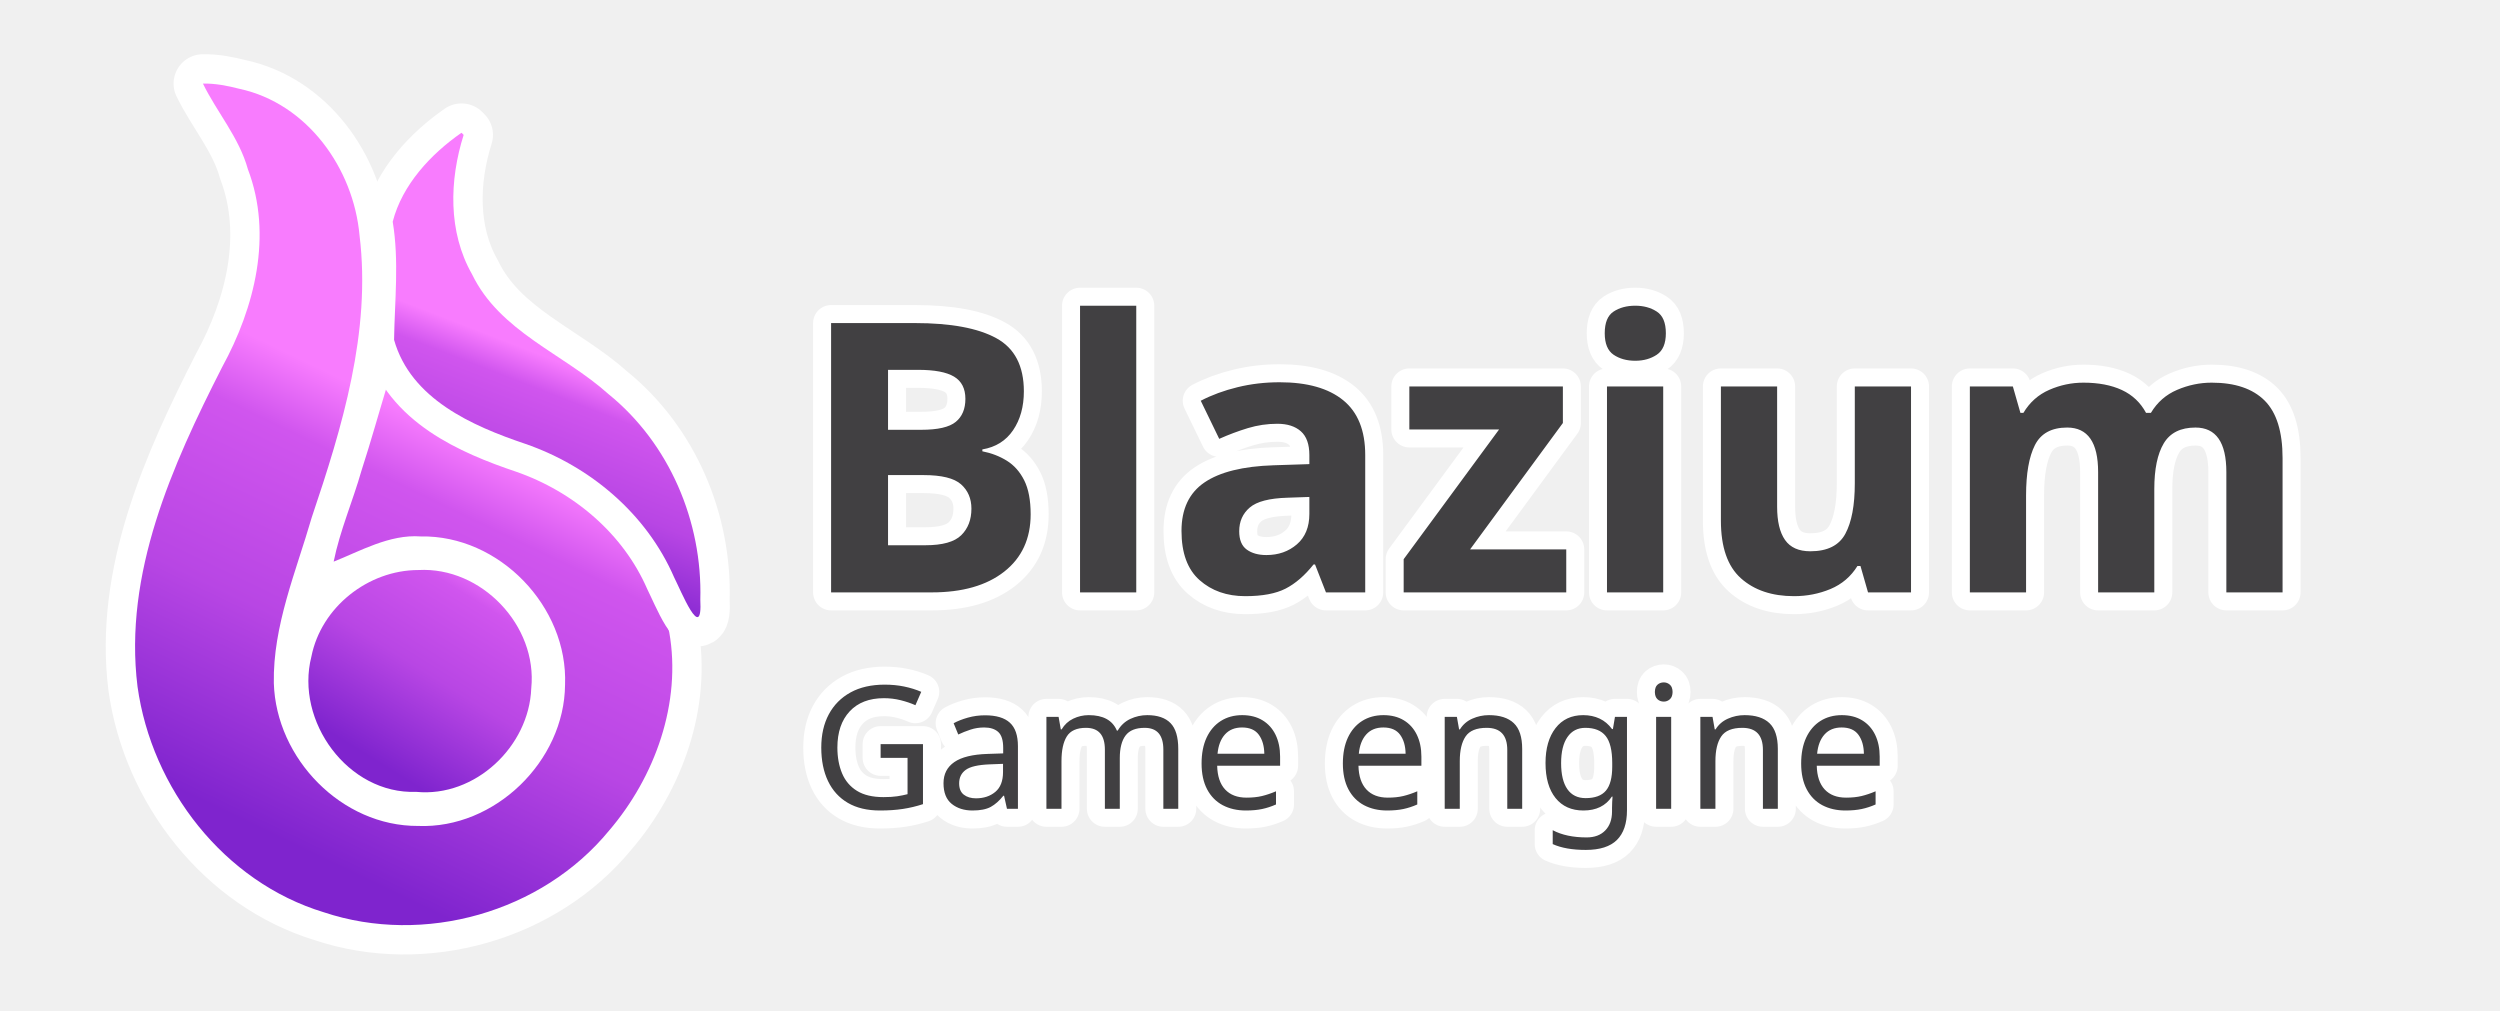
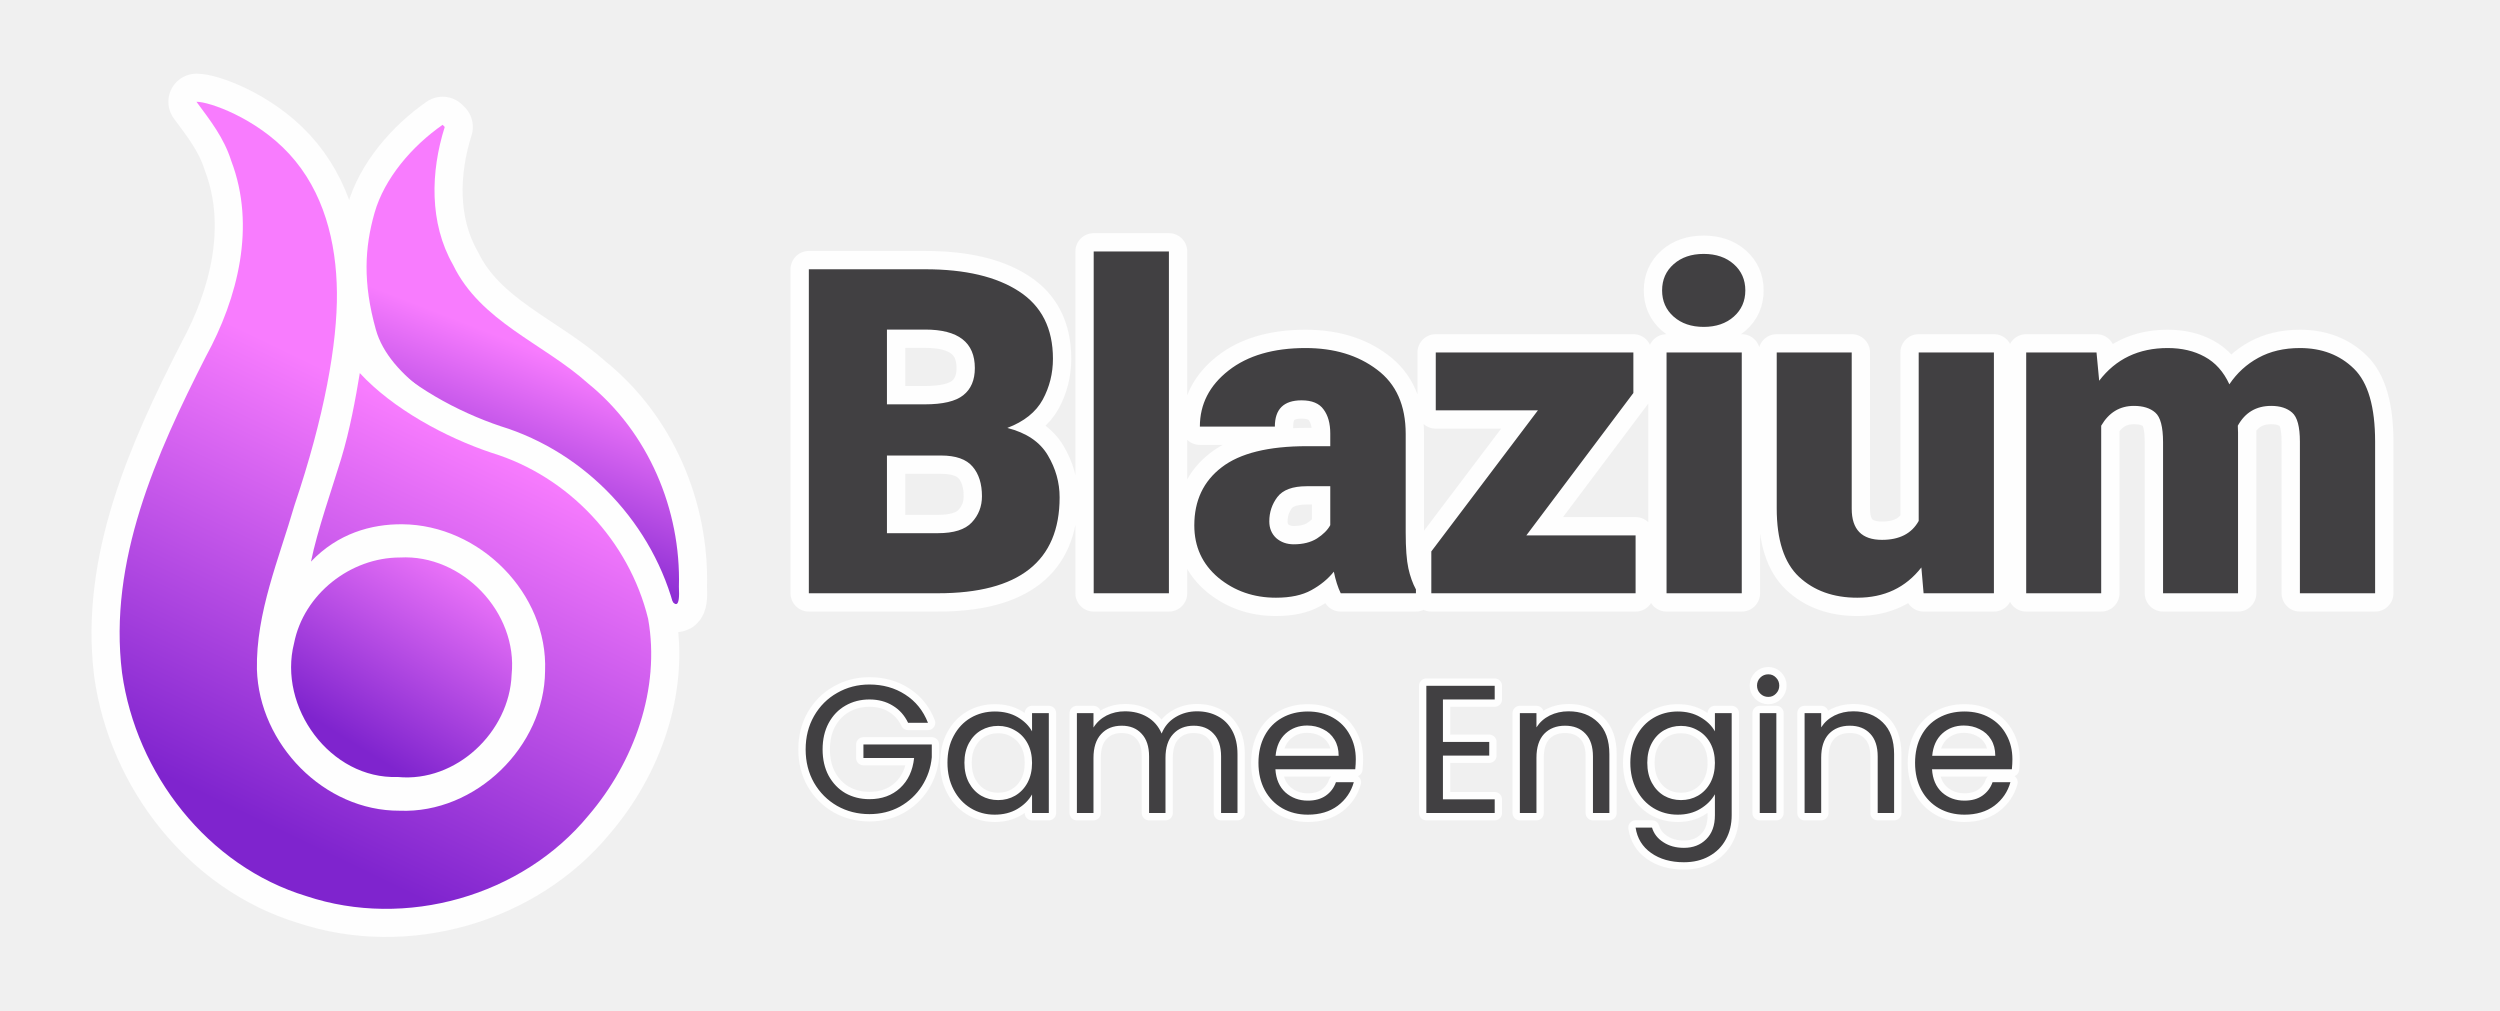
- <svg xmlns="http://www.w3.org/2000/svg" xmlns:xlink="http://www.w3.org/1999/xlink" width="1024" height="414">
+ <svg xmlns="http://www.w3.org/2000/svg" xmlns:xlink="http://www.w3.org/1999/xlink" xml:space="preserve" width="1024" height="414">
  <defs>
-     <linearGradient id="c">
+     <linearGradient id="a">
      <stop offset=".045" stop-color="#7f24ce" />
-       <stop offset=".468" stop-color="#b846e4" />
-       <stop offset=".825" stop-color="#d055ee" />
      <stop offset="1" stop-color="#f87cfe" />
    </linearGradient>
-     <linearGradient id="b">
-       <stop offset=".045" stop-color="#7f24ce" />
-       <stop offset=".478" stop-color="#b846e4" />
-       <stop offset=".848" stop-color="#d055ee" />
-       <stop offset="1" stop-color="#f87cfe" />
-     </linearGradient>
-     <linearGradient id="a">
-       <stop offset=".045" stop-color="#7f24ce" />
-       <stop offset=".468" stop-color="#b846e4" />
-       <stop offset=".848" stop-color="#d055ee" />
-       <stop offset="1" stop-color="#f87cfe" />
-     </linearGradient>
-     <linearGradient xlink:href="#a" id="g" x1="635.831" x2="721.822" y1="589.778" y2="368.408" gradientTransform="translate(-23.58 17.032)scale(.3755)" gradientUnits="userSpaceOnUse" />
-     <linearGradient xlink:href="#b" id="f" x1="269.585" x2="488.27" y1="847.204" y2="393.079" gradientTransform="translate(-23.58 17.032)scale(.3755)" gradientUnits="userSpaceOnUse" />
-     <linearGradient xlink:href="#c" id="d" x1="496.519" x2="635.831" y1="813.477" y2="589.778" gradientTransform="translate(-23.58 17.032)scale(.3755)" gradientUnits="userSpaceOnUse" />
+     <linearGradient xlink:href="#a" id="d" x1="269.585" x2="488.27" y1="847.204" y2="393.079" gradientTransform="translate(-29.076 14.177)scale(.37155)" gradientUnits="userSpaceOnUse" />
+     <linearGradient xlink:href="#a" id="c" x1="496.519" x2="635.831" y1="813.477" y2="589.778" gradientTransform="translate(-29.076 14.177)scale(.37155)" gradientUnits="userSpaceOnUse" />
+     <linearGradient xlink:href="#a" id="b" x1="635.831" x2="721.822" y1="589.778" y2="368.408" gradientTransform="translate(-29.076 14.177)scale(.37155)" gradientUnits="userSpaceOnUse" />
  </defs>
-   <path fill="url(#d)" stroke="#fff" stroke-linecap="round" stroke-linejoin="round" stroke-width="24.032" d="m 171.383,233.485 c 25.804,-1.42 48.862,22.764 46.218,48.475 -0.887,23.806 -23.009,44.734 -47.117,42.387 -28.001,1.028 -49.673,-29.016 -42.942,-55.389 4,-20.293 23.305,-35.468 43.84,-35.474 z" paint-order="markers stroke fill" style="mix-blend-mode:normal" />
-   <path fill="url(#f)" stroke="#fff" stroke-linecap="round" stroke-linejoin="round" stroke-width="24.032" d="m 83.117,34.229 c 5.64,11.591 14.848,22.131 18.413,35.067 10.281,26.95 2.82,56.663 -10.558,81.098 -20.491,40.237 -40.378,84.604 -34.646,130.82 5.79,41.75 35.465,80.06 76.31,92.455 41,13.686 89.303,0.054 116.792,-33.404 18.862,-21.989 29.846,-52.452 24.677,-81.403 -7.864,-32.19 -32.948,-58.979 -64.674,-68.674 -19.224,-6.423 -38.176,-16.029 -50.849,-32.3 -3.153,10.351 -6.735,23.249 -10.496,34.802 -3.55,12.511 -8.861,24.653 -11.42,37.359 10.527,-4.14 22.878,-11.287 35.646,-10.322 32.138,-0.623 60.402,28.735 59.133,60.77 -0.259,31.284 -28.775,59.065 -60.204,57.811 -31.309,0.142 -58.144,-27.571 -59.081,-58.49 -0.429,-23.462 9.107,-45.683 15.538,-67.909 12.45,-36.9 24.386,-76.078 19.574,-115.44 C 144.821,69.001 125.865,42.37 98.079,36.381 93.196,35.123 88.182,34.131 83.117,34.229 Z" paint-order="markers stroke fill" style="mix-blend-mode:normal" />
-   <path fill="url(#g)" stroke="#fff" stroke-linecap="round" stroke-linejoin="round" stroke-width="24.032" d="m 189.029,54.376 c -12.594,8.747 -24.293,21.347 -28.176,36.441 2.671,16.027 0.802,32.396 0.56,48.396 6.855,24.185 31.904,35.215 53.723,42.575 26.602,9.179 49.674,28.651 60.99,54.695 2.64,5.145 11.718,27.604 10.722,9.111 0.905,-31.9 -12.663,-63.969 -37.636,-84.196 -18.439,-16.556 -44.487,-25.509 -55.88,-49.096 -9.866,-17.307 -9.282,-38.517 -3.42,-57.042 l -0.442,-0.442 z" paint-order="markers stroke fill" style="mix-blend-mode:normal" />
-   <g fill="#414042" stroke="#fff" stroke-linejoin="round" stroke-width="14" font-family="'Inter Alia'" paint-order="stroke fill markers">
-     <text xml:space="preserve" x="413.602" y="245.49" font-size="12" font-weight="700" style="-inkscape-font-specification:&quot;Inter Alia, Bold&quot;;font-variant-ligatures:normal;font-variant-caps:normal;font-variant-numeric:normal;font-variant-east-asian:normal;text-align:start" transform="translate(-109.188 -15.965)scale(1.05342)">
-       <tspan x="413.602" y="245.49" font-size="146.667" style="-inkscape-font-specification:&quot;Inter Alia, Bold&quot;;font-variant-ligatures:normal;font-variant-caps:normal;font-variant-numeric:normal;font-variant-east-asian:normal">Blazium</tspan>
-     </text>
-     <text xml:space="preserve" x="418.92" y="329.631" font-size="80" font-weight="500" style="-inkscape-font-specification:&quot;Inter Alia, Medium&quot;;font-variant-ligatures:normal;font-variant-caps:normal;font-variant-numeric:normal;font-variant-east-asian:normal;text-align:start" transform="translate(-109.188 -15.965)scale(1.05342)">
-       <tspan x="418.92" y="329.631" font-size="66.667" font-weight="400" style="-inkscape-font-specification:&quot;Inter Alia, Normal&quot;;font-variant-ligatures:normal;font-variant-caps:normal;font-variant-numeric:normal;font-variant-east-asian:normal">Game engine</tspan>
-     </text>
-   </g>
+   <path fill="url(#b)" stroke="#fefefe" stroke-linecap="round" stroke-linejoin="round" stroke-width="23.014" d="m 181.292,51.128 c -12.461,8.654 -23.861,21.915 -27.877,36.057 -4.016,14.142 -4.885,28.48 0.554,47.886 5.44,19.406 31.568,34.844 53.156,42.127 26.323,9.081 49.15,28.348 60.348,54.118 2.612,5.092 11.595,27.313 10.608,9.016 0.896,-31.563 -12.529,-63.295 -37.239,-83.308 -18.244,-16.382 -44.017,-25.24 -55.291,-48.579 -9.762,-17.124 -9.184,-38.111 -3.384,-56.44 l -0.437,-0.437 z" paint-order="stroke fill markers" style="mix-blend-mode:normal" />
+   <path fill="url(#c)" stroke="#fefefe" stroke-linecap="round" stroke-linejoin="round" stroke-width="23.014" d="m 163.832,228.35 c 25.531,-1.405 48.346,22.524 45.731,47.964 -0.878,23.554 -22.767,44.263 -46.621,41.941 -27.706,1.016 -49.149,-28.711 -42.489,-54.805 3.958,-20.079 23.059,-35.094 43.377,-35.1 z" paint-order="stroke fill markers" style="mix-blend-mode:normal" />
+   <path fill="url(#d)" stroke="#fefefe" stroke-linecap="round" stroke-linejoin="round" stroke-width="23.014" d="M 80.472,41.689 C 86.164,49.385 91.746,56.475 94.715,65.891 104.887,92.556 97.506,121.957 84.269,146.134 63.994,185.947 44.316,229.847 49.988,275.576 c 5.729,41.309 35.092,79.216 75.505,91.481 40.568,13.542 88.361,0.053 115.561,-33.052 18.662,-21.756 29.532,-51.899 24.418,-80.544 -7.781,-31.852 -32.601,-58.358 -63.993,-67.951 -19.021,-6.355 -40.523,-18.027 -54.104,-32.696 -1.715,10.398 -4.044,23.264 -7.662,35.172 -3.618,11.908 -9.798,29.472 -12.33,42.044 11.015,-11.547 24.698,-15.388 37.368,-15.292 31.805,0.242 59.766,28.432 58.51,60.129 -0.257,30.954 -28.471,58.443 -59.57,57.203 -30.979,0.14 -57.531,-27.281 -58.458,-57.873 -0.424,-23.216 9.012,-45.202 15.374,-67.194 12.319,-36.51 17.603,-66.416 17.397,-87.168 -0.205,-20.752 -5.409,-41.461 -19.558,-56.81 C 104.82,48.242 85.483,41.592 80.472,41.689" paint-order="stroke fill markers" style="mix-blend-mode:normal" />
+   <path fill="#414042" stroke="#fefefe" stroke-linecap="round" stroke-linejoin="round" stroke-width="15" d="M434.022 203.716q0 39.284-49.857 39.284H331.3V110.291h47.67q24.518 0 38.372 9.024 13.945 9.023 13.945 27.617 0 9.024-4.192 16.771-4.193 7.656-14.493 11.576 11.758 3.007 16.589 11.21 4.83 8.112 4.83 17.227zm-70.73-68.724v30.625h15.495q11.12 0 15.769-3.737 4.74-3.737 4.74-11.12 0-15.768-20.326-15.768zm38.92 68.268q0-7.656-3.828-12.122-3.828-4.557-12.943-4.557h-22.149v31.81h20.873q9.753 0 13.854-4.375 4.193-4.467 4.193-10.756M478.785 103v140h-30.807V103Zm70.375 140q-1.732-3.555-2.826-8.841-3.554 4.466-9.205 7.565-5.56 3.099-14.492 3.099-13.672 0-23.607-8.203-9.844-8.295-9.844-21.42 0-15.22 11.21-23.789 11.212-8.659 35.001-8.659h9.48v-5.195q0-6.198-2.735-9.844-2.643-3.737-9.024-3.737-10.937 0-10.937 10.756h-30.716q0-13.763 11.757-22.97 11.758-9.205 31.537-9.205 17.591 0 29.258 8.841 11.758 8.75 11.758 26.341v40.378q0 9.662 1.093 14.675 1.094 4.922 3.1 8.659V243Zm-19.232-20.052q5.651 0 9.48-2.37 3.828-2.46 5.468-5.469v-15.95h-9.661q-8.66 0-12.032 4.466-3.28 4.375-3.28 9.935 0 4.193 2.825 6.836 2.916 2.552 7.2 2.552m58.162-54.87V144.38h80.937v16.589l-43.84 58.333h44.752V243h-83.672v-17.135l43.659-57.787zm92.706-49.128q0-6.562 4.74-10.755 4.739-4.193 12.304-4.193t12.305 4.193 4.74 10.755q0 6.563-4.74 10.756-4.74 4.192-12.305 4.192t-12.305-4.192-4.74-10.756zm32.63 25.43V243h-30.807v-98.62ZM787.903 243l-.912-10.573q-9.661 12.396-26.25 12.396-14.674 0-23.88-8.568-9.115-8.568-9.115-28.073V144.38h30.717v63.985q0 12.76 12.395 12.76 10.756 0 15.04-7.747V144.38h30.807V243Zm86.143-76.745q-8.659 0-13.398 8.112V243H829.93v-98.62h28.803l1.093 11.576q10.209-13.399 28.073-13.399 8.66 0 15.13 3.555 6.563 3.554 10.118 11.302 4.648-6.927 11.849-10.846 7.291-4.01 17.044-4.01 13.49 0 22.148 8.476 8.66 8.476 8.66 29.896V243H942.04v-62.07q0-9.206-3.19-11.94-3.1-2.735-8.568-2.735-9.206 0-13.672 8.112.091 1.367.091 2.826V243h-30.716v-61.888q0-9.388-3.19-12.123-3.099-2.734-8.75-2.734z" aria-label="Blazium" font-family="Roboto" font-size="186.667" font-weight="900" letter-spacing="-4" paint-order="stroke fill markers" style="line-height:1.25;-inkscape-font-specification:&quot;Roboto Heavy&quot;" />
+   <path fill="#414042" stroke="#fefefe" stroke-linecap="round" stroke-linejoin="round" stroke-width="6" d="M371.952 296.056q-2.165-4.555-6.272-7.019-4.106-2.538-9.557-2.538-5.45 0-9.856 2.538-4.33 2.464-6.87 7.168-2.463 4.63-2.463 10.752t2.464 10.752q2.538 4.63 6.869 7.168 4.405 2.464 9.856 2.464 7.616 0 12.544-4.554t5.75-12.32h-20.758v-5.526h28v5.227q-.597 6.421-4.032 11.797-3.435 5.302-9.035 8.438-5.6 3.061-12.469 3.061-7.243 0-13.216-3.36-5.973-3.435-9.483-9.483-3.434-6.048-3.434-13.664t3.434-13.664q3.51-6.122 9.483-9.482 5.973-3.435 13.216-3.435 8.288 0 14.635 4.107 6.421 4.106 9.333 11.573zm16.128 16.352q0-6.272 2.539-10.976 2.539-4.779 6.944-7.392 4.48-2.613 9.93-2.613 5.377 0 9.334 2.314t5.899 5.824V292.1h6.869v40.917h-6.87V325.4q-2.015 3.584-6.047 5.973-3.958 2.315-9.259 2.315-5.45 0-9.856-2.688t-6.944-7.541-2.539-11.051m34.646.075q0-4.63-1.867-8.064t-5.077-5.227q-3.136-1.867-6.944-1.867t-6.944 1.792-5.003 5.227-1.867 8.064q0 4.704 1.867 8.213 1.867 3.435 5.003 5.302 3.136 1.792 6.944 1.792t6.944-1.792q3.21-1.867 5.077-5.302 1.867-3.509 1.867-8.138m67.573-21.131q4.779 0 8.512 2.016 3.733 1.941 5.899 5.899 2.165 3.957 2.165 9.632v24.117h-6.72v-23.147q0-6.122-3.061-9.333-2.987-3.285-8.139-3.285-5.301 0-8.437 3.434-3.136 3.36-3.136 9.782v22.549h-6.72v-23.147q0-6.122-3.062-9.333-2.986-3.285-8.138-3.285-5.302 0-8.438 3.434-3.136 3.36-3.136 9.782v22.549h-6.794v-40.917h6.794v5.898q2.016-3.21 5.376-4.928 3.435-1.717 7.542-1.717 5.152 0 9.11 2.315 3.956 2.314 5.898 6.794 1.717-4.33 5.674-6.72t8.811-2.389m65.035 19.637q0 1.942-.224 4.107h-32.704q.373 6.048 4.106 9.483 3.808 3.36 9.184 3.36 4.406 0 7.318-2.016 2.987-2.091 4.181-5.526h7.318q-1.643 5.899-6.571 9.632-4.928 3.659-12.246 3.659-5.824 0-10.453-2.613-4.555-2.614-7.168-7.392-2.613-4.854-2.613-11.2 0-6.347 2.538-11.126 2.54-4.778 7.094-7.317 4.63-2.613 10.602-2.613 5.825 0 10.305 2.538 4.48 2.539 6.869 7.019 2.464 4.405 2.464 10.005m-7.019-1.418q0-3.883-1.717-6.646-1.717-2.837-4.704-4.256-2.912-1.493-6.496-1.493-5.152 0-8.81 3.285-3.585 3.286-4.107 9.11zm42.71-23.072v17.397h18.965v5.6h-18.965v17.92h21.205v5.6h-28v-52.117h28v5.6zm51.445 4.853q7.467 0 12.096 4.555 4.63 4.48 4.63 12.992v24.117h-6.72v-23.147q0-6.122-3.062-9.333-3.061-3.285-8.363-3.285-5.376 0-8.586 3.36-3.136 3.36-3.136 9.781v22.624h-6.795v-40.917h6.795v5.824q2.016-3.136 5.45-4.854 3.51-1.717 7.691-1.717m44.725.075q5.302 0 9.259 2.314 4.032 2.315 5.973 5.824V292.1h6.87v41.813q0 5.6-2.39 9.93-2.389 4.406-6.869 6.87-4.405 2.464-10.304 2.464-8.064 0-13.44-3.808t-6.347-10.379h6.72q1.12 3.734 4.63 5.974 3.509 2.314 8.437 2.314 5.6 0 9.11-3.509 3.583-3.51 3.583-9.856v-8.587q-2.016 3.584-5.973 5.974t-9.259 2.39q-5.45 0-9.93-2.689-4.406-2.688-6.944-7.541-2.539-4.854-2.539-11.051 0-6.272 2.539-10.976 2.538-4.779 6.944-7.392 4.48-2.613 9.93-2.613zm15.232 21.056q0-4.63-1.866-8.064t-5.078-5.227q-3.136-1.867-6.944-1.867t-6.944 1.792-5.002 5.227-1.867 8.064q0 4.704 1.867 8.213 1.866 3.435 5.002 5.302 3.136 1.792 6.944 1.792t6.944-1.792q3.211-1.867 5.078-5.302 1.866-3.509 1.866-8.138m21.878-27.03q-1.942 0-3.286-1.344t-1.344-3.285 1.344-3.285 3.286-1.344q1.866 0 3.136 1.344 1.344 1.344 1.344 3.285t-1.344 3.285q-1.27 1.344-3.136 1.344m3.285 6.646v40.917h-6.795V292.1zm31.51-.747q7.466 0 12.095 4.555 4.63 4.48 4.63 12.992v24.117h-6.72V309.87q0-6.122-3.062-9.333-3.06-3.285-8.362-3.285-5.376 0-8.587 3.36-3.136 3.36-3.136 9.781v22.624h-6.795V292.1h6.795v5.824q2.016-3.136 5.45-4.854 3.51-1.717 7.691-1.717zm65.183 19.637q0 1.942-.224 4.107h-32.704q.374 6.048 4.107 9.483 3.808 3.36 9.184 3.36 4.405 0 7.317-2.016 2.987-2.09 4.182-5.526h7.317q-1.643 5.9-6.57 9.632-4.929 3.66-12.246 3.66-5.824 0-10.453-2.614-4.555-2.614-7.168-7.392-2.614-4.854-2.614-11.2 0-6.347 2.539-11.126t7.093-7.317q4.63-2.613 10.603-2.613 5.824 0 10.304 2.538 4.48 2.539 6.87 7.019 2.463 4.405 2.463 10.005m-7.018-1.418q0-3.883-1.718-6.646-1.717-2.837-4.704-4.256-2.912-1.493-6.496-1.493-5.152 0-8.81 3.285-3.584 3.286-4.107 9.11z" aria-label="Game Engine" font-family="Poppins" font-size="74.667" paint-order="stroke fill markers" style="line-height:1.25;-inkscape-font-specification:Poppins" />
</svg>
